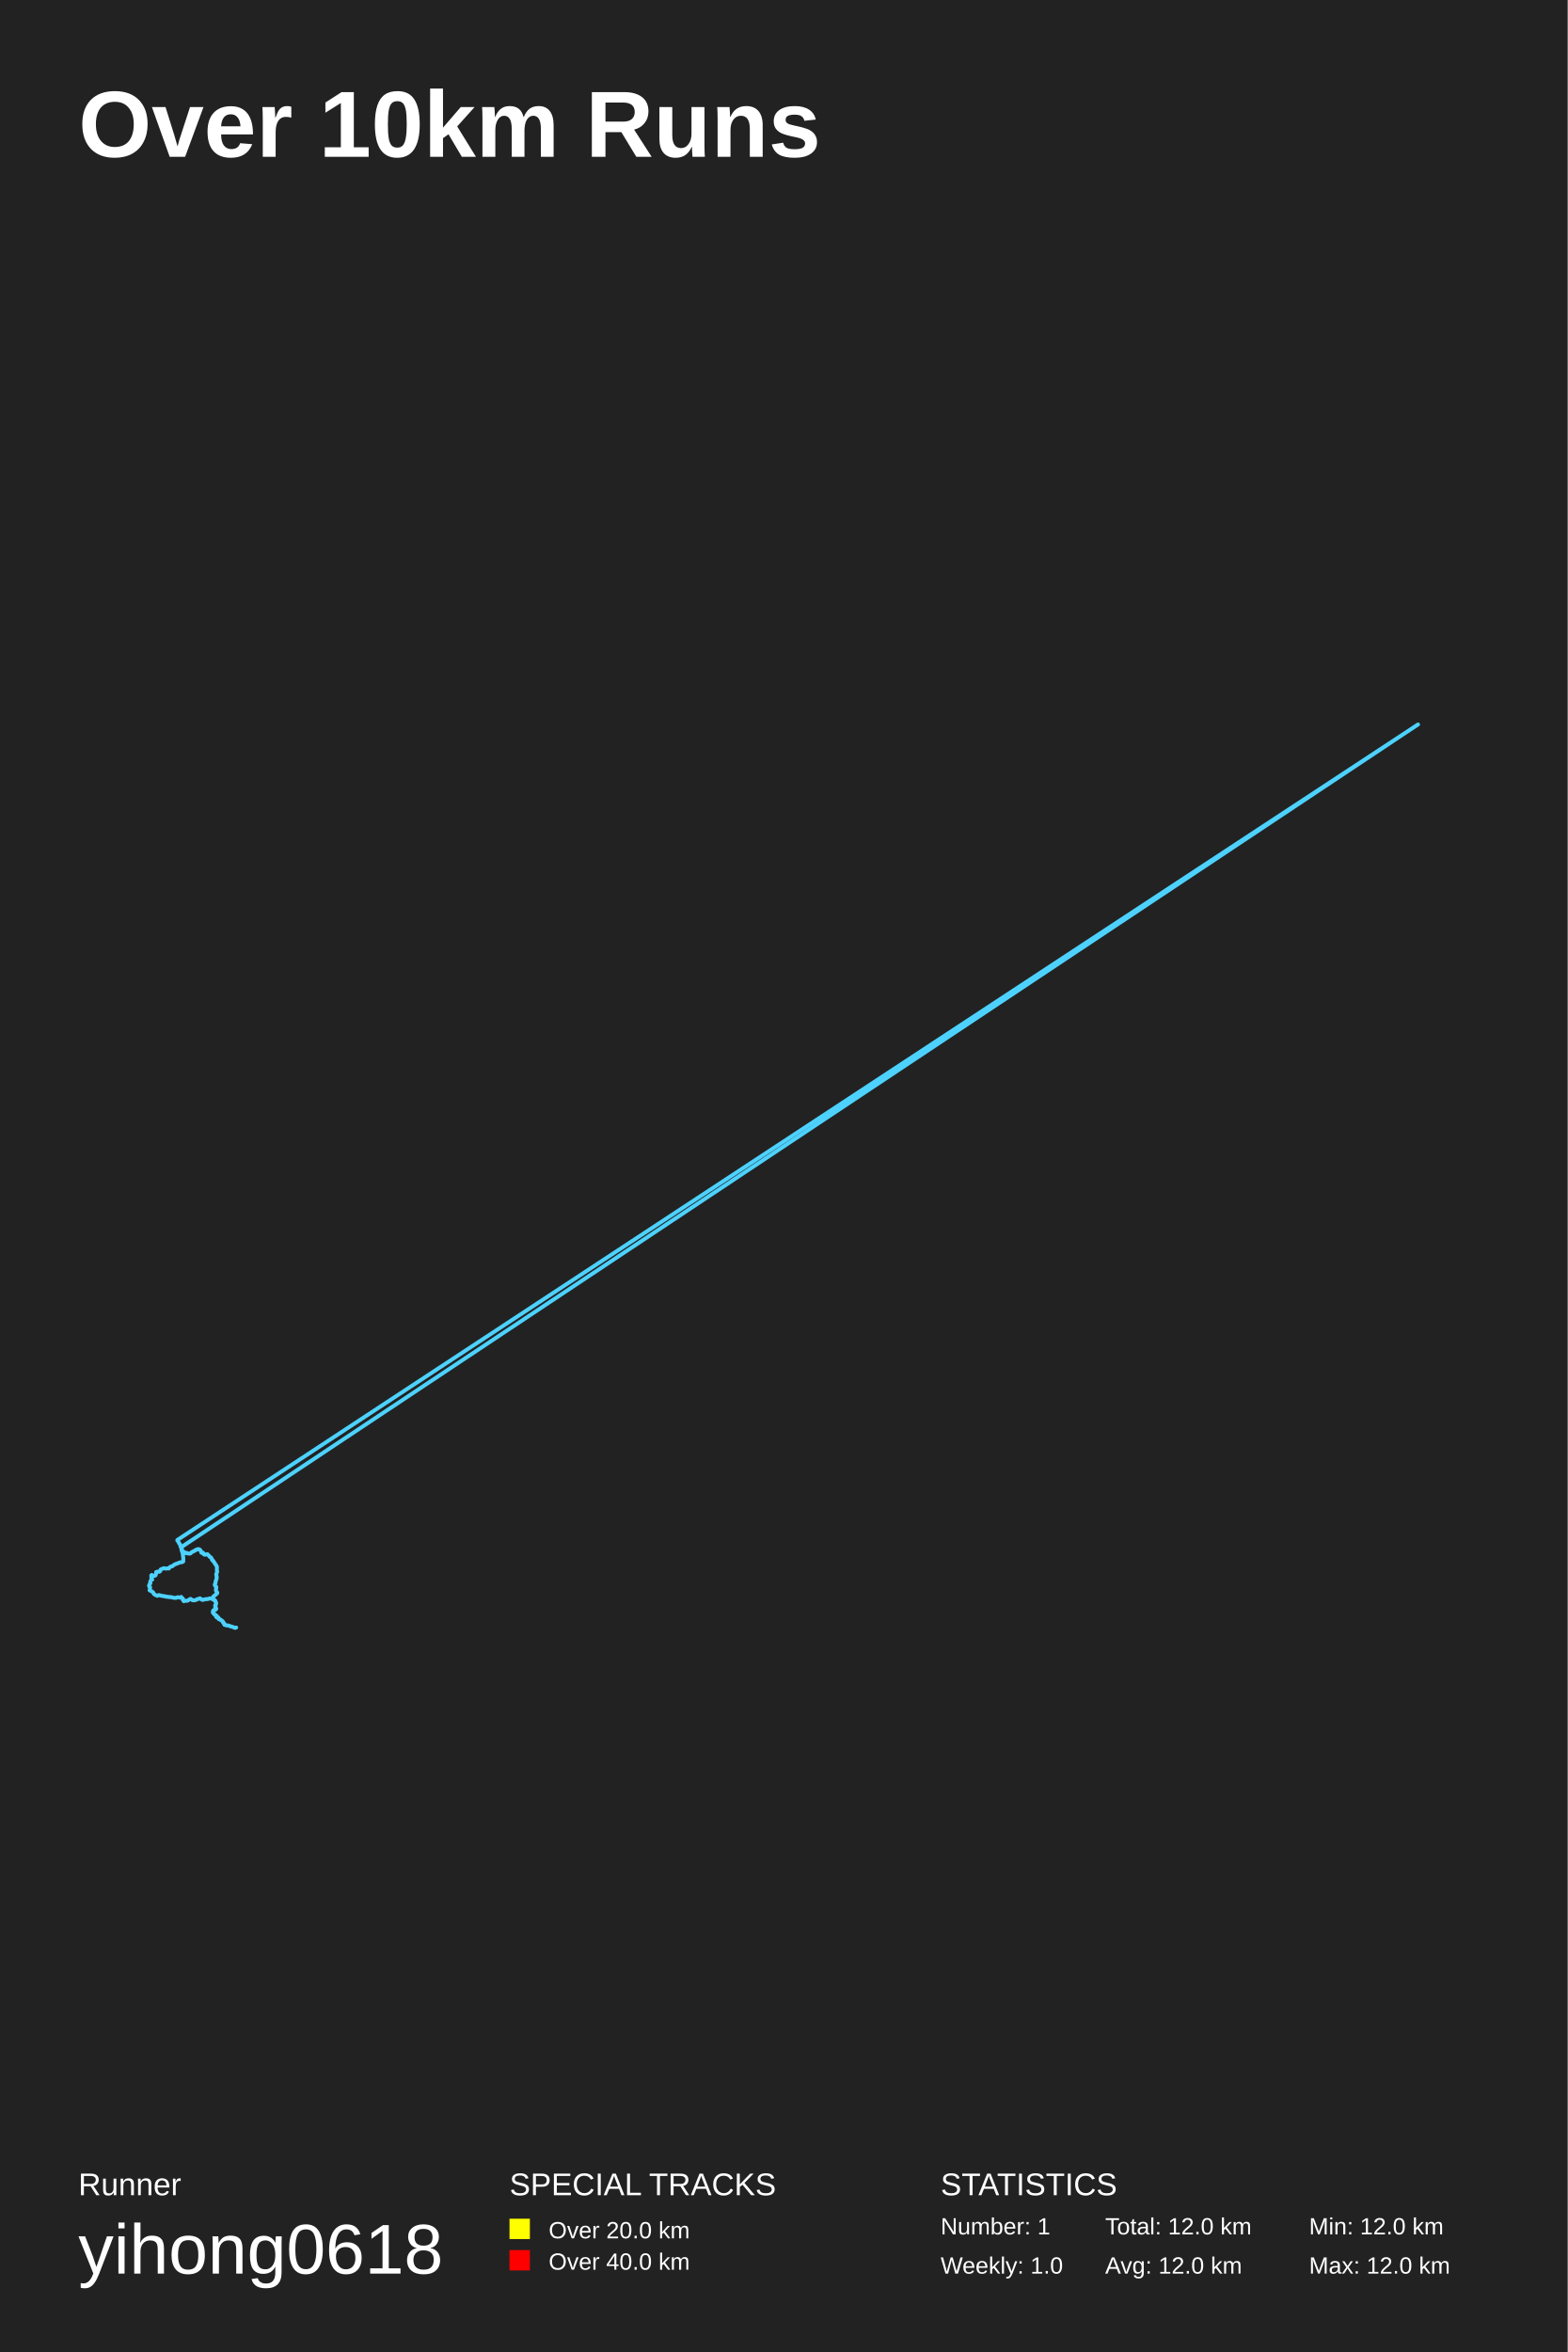
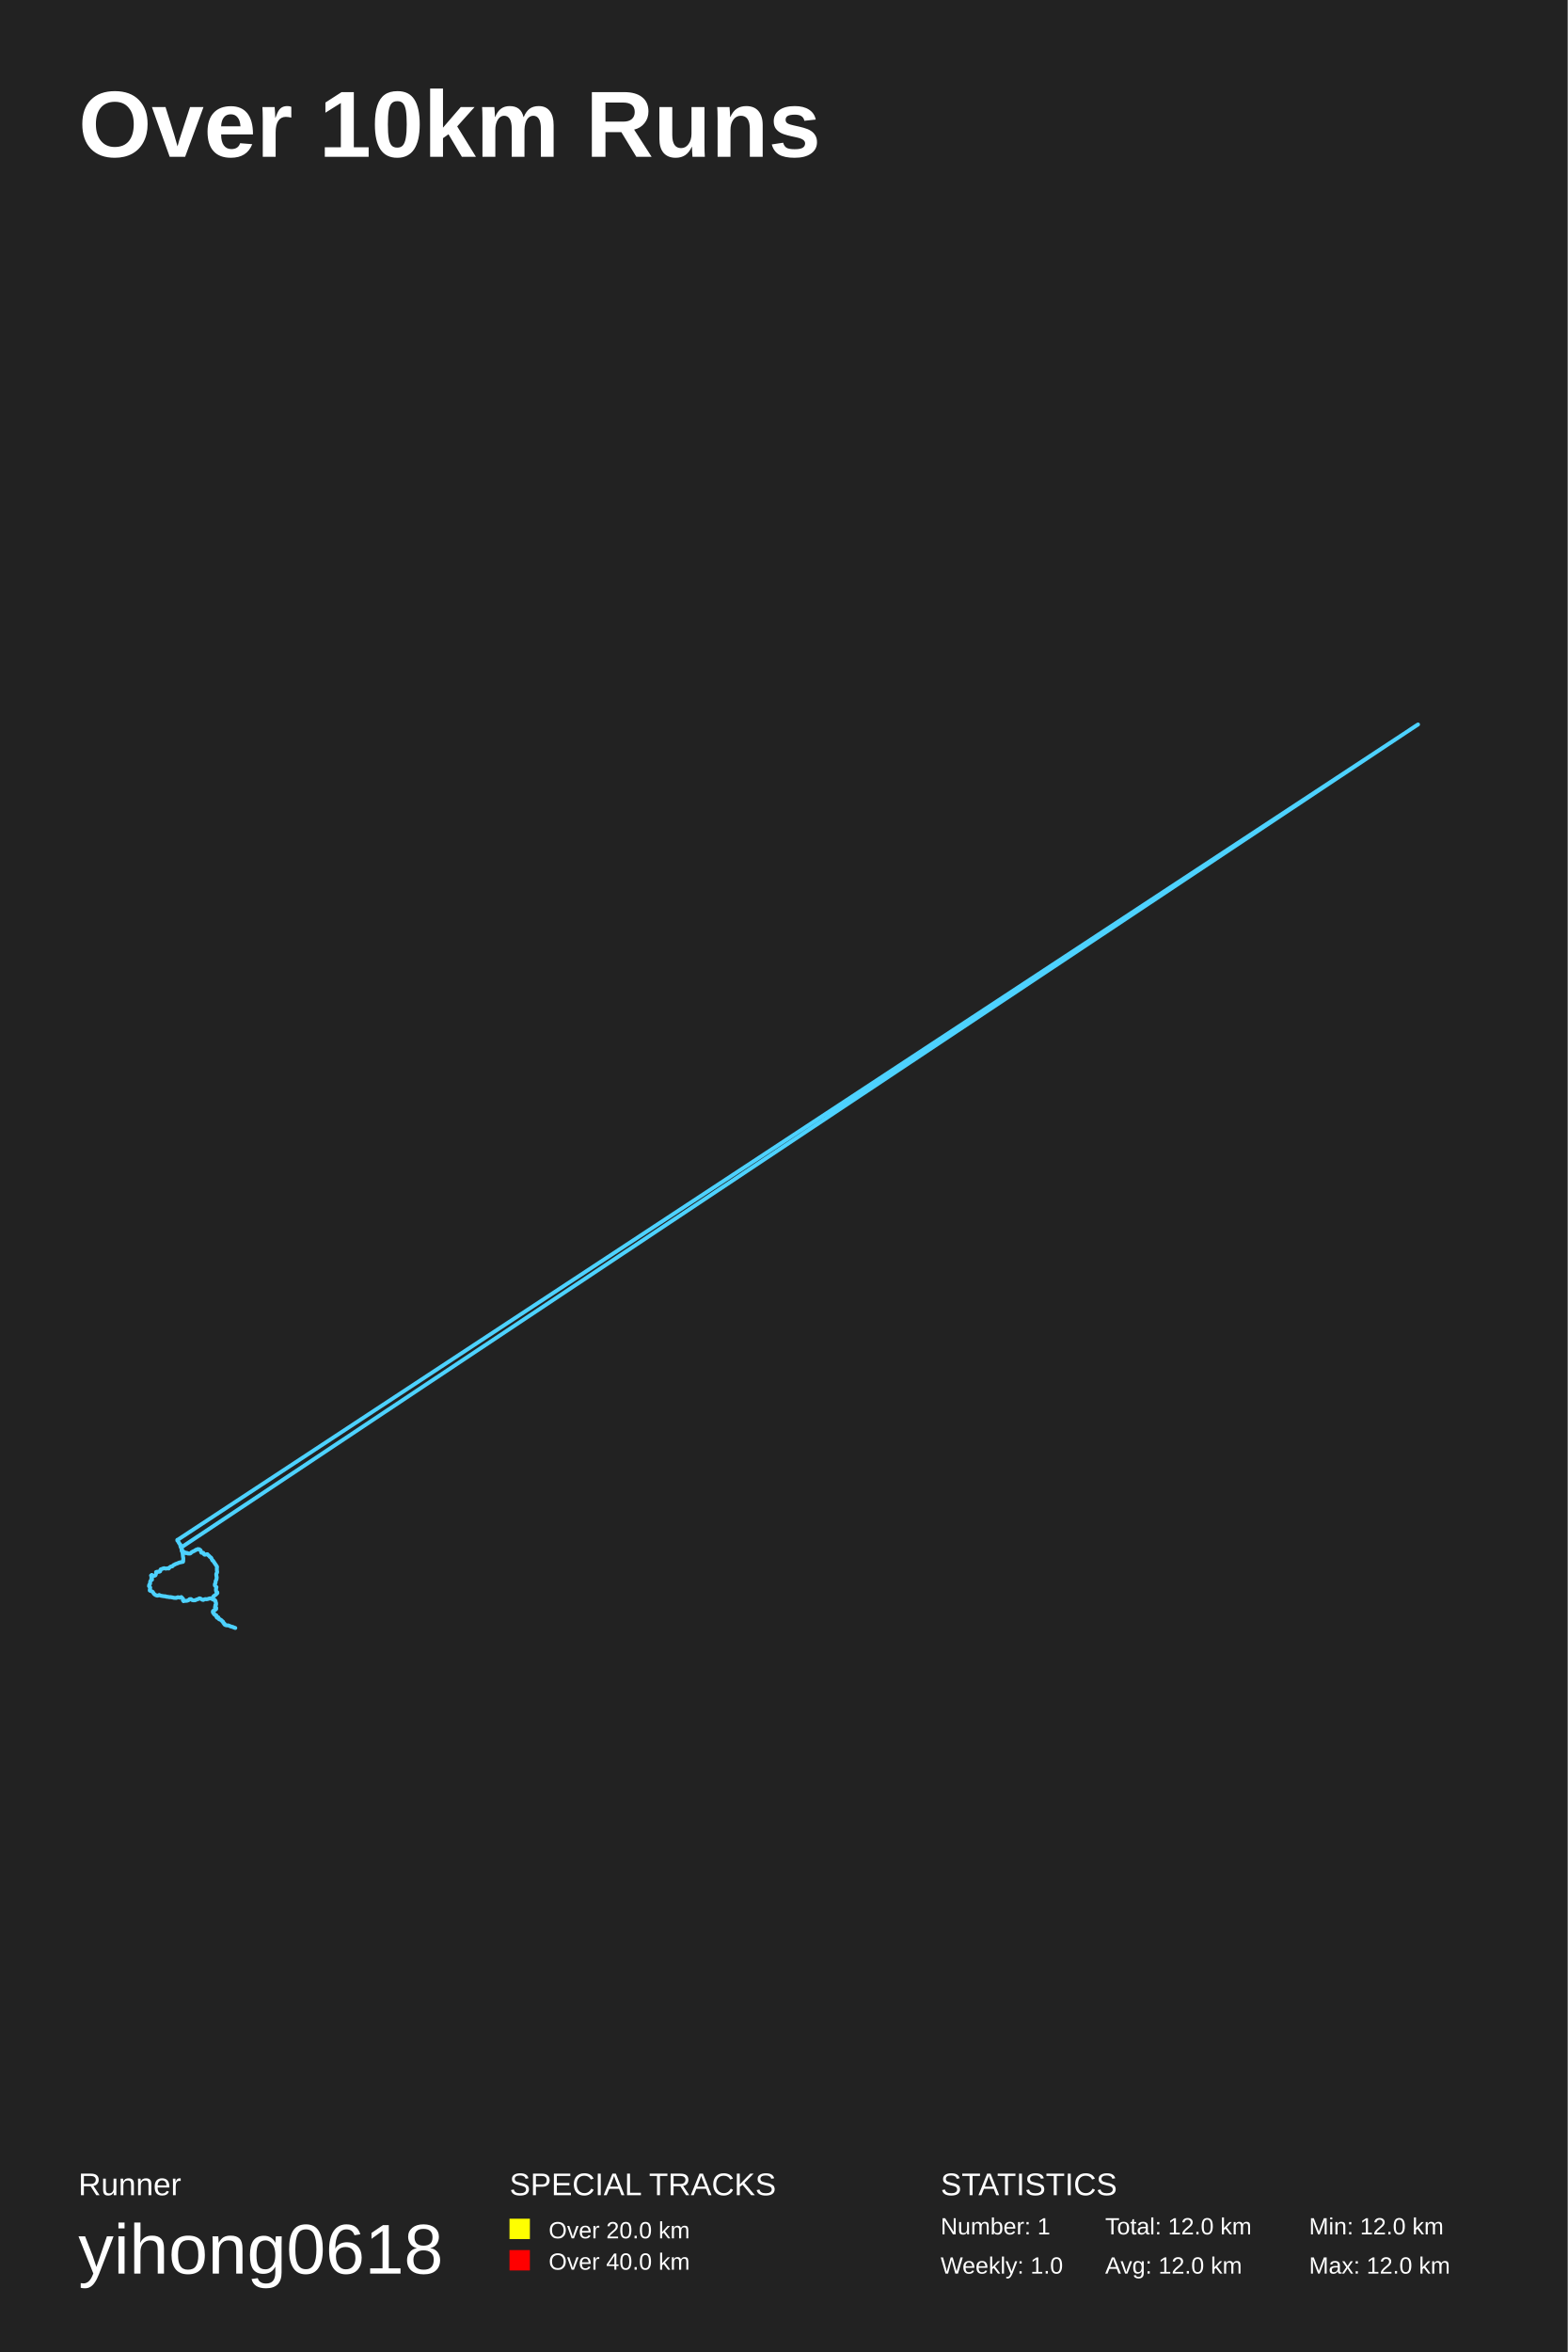
<svg xmlns="http://www.w3.org/2000/svg" baseProfile="full" height="300mm" version="1.1" viewBox="0,0,200,300" width="200mm">
  <defs />
  <rect fill="#222222" height="300" width="200" x="0" y="0" />
  <text fill="#FFFFFF" style="font-size:12px; font-family:Arial; font-weight:bold;" x="10" y="20">Over 10km Runs</text>
  <text fill="#FFFFFF" style="font-size:4px; font-family:Arial" x="10" y="280">Runner</text>
  <text fill="#FFFFFF" style="font-size:9px; font-family:Arial" x="10" y="290">yihong0618</text>
  <text fill="#FFFFFF" style="font-size:4px; font-family:Arial" x="65" y="280">SPECIAL TRACKS</text>
  <rect fill="yellow" height="2.6" width="2.6" x="65" y="283" />
  <text fill="#FFFFFF" style="font-size:3px; font-family:Arial" x="70" y="285.5">Over 20.0 km</text>
  <rect fill="red" height="2.6" width="2.6" x="65" y="287" />
  <text fill="#FFFFFF" style="font-size:3px; font-family:Arial" x="70" y="289.5">Over 40.0 km</text>
  <text fill="#FFFFFF" style="font-size:4px; font-family:Arial" x="120" y="280">STATISTICS</text>
  <text fill="#FFFFFF" style="font-size:3px; font-family:Arial" x="120" y="285">Number: 1</text>
  <text fill="#FFFFFF" style="font-size:3px; font-family:Arial" x="120" y="290">Weekly: 1.0</text>
  <text fill="#FFFFFF" style="font-size:3px; font-family:Arial" x="141" y="285">Total: 12.0 km</text>
  <text fill="#FFFFFF" style="font-size:3px; font-family:Arial" x="141" y="290">Avg: 12.0 km</text>
  <text fill="#FFFFFF" style="font-size:3px; font-family:Arial" x="167" y="285">Min: 12.0 km</text>
  <text fill="#FFFFFF" style="font-size:3px; font-family:Arial" x="167" y="290">Max: 12.0 km</text>
-   <polyline fill="none" opacity="1" points="28.64,207.251 28.573,207.088 28.526,207.035 28.421,206.888 28.369,206.803 28.264,206.677 28.222,206.656 28.112,206.614 28.022,206.55 27.899,206.514 27.856,206.408 27.846,206.298 27.718,206.334 27.595,206.261 27.623,206.087 27.533,206.034 27.419,205.997 27.329,205.897 27.257,205.797 27.157,205.697 27.153,205.55 27.234,205.381 27.395,205.36 27.533,205.265 27.557,205.123 27.466,205.055 27.471,204.918 27.443,204.765 27.533,204.649 27.557,204.507 27.547,204.37 27.481,204.259 27.428,204.122 27.324,204.038 27.229,204.038 27.229,204.038 27.243,204.043 27.214,204.043 27.229,204.043 27.219,204.043 27.21,204.048 27.214,204.043 27.214,204.048 27.134,203.88 27.157,203.78 27.186,203.68 27.257,203.601 27.338,203.543 27.414,203.474 27.533,203.39 27.637,203.279 27.713,203.216 27.718,203.121 27.637,203.037 27.571,202.942 27.533,202.795 27.566,202.705 27.571,202.605 27.604,202.468 27.566,202.363 27.481,202.315 27.443,202.258 27.395,202.131 27.457,201.968 27.509,201.868 27.504,201.731 27.542,201.589 27.609,201.473 27.618,201.33 27.656,201.215 27.618,201.109 27.633,201.004 27.595,200.914 27.585,200.777 27.652,200.619 27.699,200.509 27.694,200.393 27.661,200.266 27.675,200.124 27.671,199.977 27.671,199.813 27.181,199.055 27.119,199.05 27.062,198.992 27.039,198.902 27.015,198.828 26.996,198.802 26.967,198.718 26.906,198.649 26.83,198.623 26.763,198.586 26.725,198.517 26.673,198.449 26.545,198.349 26.483,198.254 26.416,198.238 26.326,198.275 26.226,198.286 26.127,198.307 26.022,198.265 25.989,198.165 25.951,198.091 25.87,198.043 25.746,198.08 25.699,198.028 25.708,198.001 25.732,198.006 25.723,197.996 25.699,198.022 25.666,198.022 25.699,198.022 25.689,198.028 25.68,198.017 25.699,197.996 25.685,197.97 25.623,197.859 25.609,197.801 25.566,197.717 25.547,197.696 25.485,197.664 25.423,197.617 25.343,197.622 25.29,197.585 25.257,197.601 25.233,197.596 25.143,197.632 25.086,197.675 25.029,197.664 24.982,197.701 24.906,197.743 24.834,197.801 24.782,197.833 24.734,197.843 24.663,197.875 24.601,197.917 24.511,197.959 24.416,198.001 24.345,198.107 24.25,198.159 24.145,198.159 24.084,198.159 23.989,198.149 23.951,198.138 23.965,198.122 23.993,198.138 23.97,198.133 23.913,198.128 23.851,198.075 23.794,198.07 23.723,198.122 23.67,198.043 23.575,198.08 23.494,198.012 23.437,197.922 23.366,197.901 23.357,197.88 23.342,197.864 23.271,197.79 23.2,197.764 23.195,197.769 23.19,197.754 23.167,197.717 23.195,197.622 23.2,197.564 23.133,197.506 23.114,197.443 23.086,197.374 23.053,197.311 23.024,197.211 23.005,197.127 22.958,196.969 22.891,196.89 22.839,196.837 22.81,196.779 22.772,196.674 22.711,196.584 22.682,196.505 22.668,196.489 22.625,196.489 22.644,196.495 22.644,196.495 22.63,196.489 22.644,196.495 22.649,196.489 22.687,196.426 22.692,196.41 22.658,196.437 22.639,196.426 22.625,196.431 22.62,196.442 22.625,196.437 22.625,196.431 22.63,196.426 22.635,196.421 22.639,196.416 180.91,92.407 180.815,92.465 180.815,92.465 180.815,92.465 180.815,92.465 180.724,92.523 23.091,197.369 23.119,197.495 23.181,197.564 23.171,197.675 23.186,197.79 23.209,197.885 23.281,197.98 23.304,198.107 23.314,198.238 23.333,198.407 23.366,198.554 23.376,198.686 23.39,198.812 23.38,198.97 23.38,199.097 23.371,199.176 23.209,199.26 23.048,199.271 22.929,199.297 22.801,199.345 22.658,199.413 22.53,199.455 22.402,199.492 22.321,199.545 22.216,199.587 22.107,199.655 22.079,199.708 22.05,199.724 22.05,199.729 21.998,199.766 21.917,199.798 21.813,199.803 21.727,199.861 21.637,199.908 21.608,199.961 21.547,200.061 21.437,200.056 21.361,200.04 21.238,200.066 21.133,200.087 21.043,200.05 20.953,200.024 20.843,200.045 20.791,200.061 20.725,200.098 20.625,200.135 20.53,200.161 20.473,200.229 20.43,200.314 20.44,200.393 20.397,200.44 20.349,200.461 20.311,200.472 20.226,200.493 20.131,200.472 20.031,200.477 19.922,200.514 19.922,200.54 19.936,200.619 19.926,200.688 19.898,200.735 19.888,200.767 19.874,200.825 19.855,200.909 19.76,200.988 19.656,200.978 19.589,201.004 19.508,201.062 19.428,201.051 19.413,201.009 19.366,201.009 19.337,200.972 19.328,200.946 19.375,200.898 19.361,200.883 19.333,200.925 19.299,200.951 19.318,201.057 19.299,201.23 19.366,201.362 19.418,201.483 19.299,201.525 19.2,201.652 19.152,201.82 19.19,201.941 19.062,202.11 19.01,202.263 19.062,202.405 19.157,202.474 19.124,202.558 19.133,202.668 19.081,202.842 19.19,202.9 19.304,202.963 19.418,203.011 19.556,203.137 19.608,203.285 19.755,203.401 19.941,203.495 20.097,203.548 20.259,203.448 20.421,203.495 20.582,203.538 20.772,203.574 20.962,203.601 21.048,203.601 21.166,203.659 21.309,203.664 21.442,203.674 21.575,203.711 21.732,203.706 21.879,203.727 22.003,203.759 22.14,203.796 22.292,203.806 22.463,203.811 22.62,203.743 22.73,203.722 22.872,203.775 23.024,203.769 23.119,203.685 23.181,203.806 23.328,203.901 23.319,204.059 23.404,204.159 23.452,204.238 23.632,204.17 23.808,204.185 23.989,204.143 24.141,204.017 24.316,203.938 24.454,204.043 24.597,204.122 24.839,204.122 24.953,204.075 25.086,204.033 25.238,203.959 25.395,203.912 25.504,203.869 25.632,203.948 25.765,204.054 25.898,204.064 26.017,204.033 26.141,203.985 26.312,203.964 26.464,203.975 26.602,203.927 26.706,203.896 26.815,203.869 26.982,203.917 27.129,203.969 27.195,203.985 27.343,204.038 27.457,204.154 27.485,204.317 27.58,204.438 27.566,204.596 27.504,204.744 27.49,204.918 27.533,205.06 27.595,205.197 27.495,205.323 27.348,205.36 27.238,205.497 27.205,205.639 27.295,205.781 27.381,205.945 27.538,206.013 27.656,206.124 27.637,206.266 27.804,206.298 27.899,206.392 28.008,206.519 28.169,206.608 28.302,206.714 28.431,206.819 28.497,206.972 28.616,207.077 28.697,207.235 28.868,207.325 29.044,207.319 29.215,207.356 29.367,207.435 29.538,207.467 29.68,207.525 29.842,207.572 29.984,207.646 30.132,207.593" stroke="#4DD2FF" stroke-dasharray="none" stroke-linecap="round" stroke-linejoin="round" stroke-width="0.5" />
+   <polyline fill="none" opacity="1" points="28.635,207.204 28.569,207.067 28.497,207.019 28.431,206.856 28.336,206.787 28.25,206.666 28.203,206.629 28.089,206.593 27.989,206.55 27.884,206.477 27.87,206.382 27.799,206.308 27.68,206.334 27.604,206.208 27.609,206.055 27.504,206.029 27.395,205.982 27.31,205.876 27.234,205.776 27.157,205.66 27.162,205.518 27.3,205.381 27.428,205.36 27.557,205.218 27.547,205.097 27.428,205.007 27.471,204.881 27.476,204.733 27.542,204.612 27.566,204.475 27.514,204.359 27.495,204.222 27.39,204.101 27.276,204.027 27.229,204.038 27.253,204.038 27.234,204.043 27.219,204.043 27.229,204.038 27.219,204.043 27.214,204.048 27.214,204.043 27.157,203.996 27.134,203.854 27.153,203.759 27.205,203.659 27.272,203.585 27.338,203.538 27.447,203.459 27.557,203.369 27.666,203.264 27.728,203.19 27.718,203.095 27.599,203.016 27.566,202.911 27.547,202.779 27.566,202.674 27.571,202.574 27.614,202.437 27.519,202.347 27.481,202.305 27.414,202.231 27.409,202.057 27.471,201.952 27.504,201.831 27.504,201.689 27.566,201.546 27.623,201.436 27.628,201.304 27.656,201.188 27.618,201.083 27.609,200.972 27.595,200.888 27.59,200.746 27.675,200.614 27.704,200.488 27.671,200.361 27.671,200.229 27.661,200.087 27.69,199.877 27.671,199.808 27.172,199.06 27.091,199.034 27.072,198.97 27.015,198.876 27.001,198.839 26.986,198.776 26.944,198.707 26.882,198.639 26.815,198.612 26.763,198.57 26.706,198.491 26.635,198.423 26.526,198.333 26.464,198.244 26.402,198.244 26.293,198.27 26.203,198.291 26.098,198.301 26.017,198.244 25.979,198.143 25.932,198.064 25.832,198.049 25.727,198.064 25.708,198.017 25.713,197.996 25.713,198.006 25.699,198.012 25.685,198.033 25.67,198.022 25.689,198.033 25.694,198.028 25.694,198.017 25.699,198.012 25.656,197.943 25.618,197.843 25.604,197.769 25.566,197.711 25.528,197.696 25.457,197.654 25.409,197.606 25.333,197.617 25.286,197.585 25.262,197.585 25.2,197.601 25.134,197.638 25.072,197.68 25.015,197.669 24.958,197.711 24.882,197.754 24.825,197.806 24.772,197.827 24.72,197.854 24.654,197.87 24.582,197.917 24.492,197.964 24.392,198.033 24.316,198.122 24.226,198.159 24.141,198.159 24.06,198.154 23.97,198.149 23.96,198.133 23.965,198.122 23.965,198.143 23.946,198.149 23.903,198.122 23.837,198.07 23.789,198.085 23.699,198.096 23.651,198.028 23.547,198.085 23.485,197.991 23.423,197.917 23.361,197.885 23.347,197.891 23.323,197.843 23.262,197.769 23.195,197.769 23.2,197.769 23.19,197.754 23.176,197.69 23.2,197.606 23.2,197.538 23.129,197.48 23.105,197.427 23.072,197.369 23.043,197.29 23.01,197.185 23.01,197.016 22.929,196.953 22.886,196.863 22.829,196.811 22.801,196.747 22.768,196.653 22.687,196.568 22.677,196.489 22.654,196.484 22.625,196.495 22.649,196.495 22.639,196.489 22.63,196.484 22.639,196.484 22.658,196.484 22.706,196.4 22.692,196.41 22.62,196.41 22.63,196.431 22.62,196.431 22.62,196.442 22.625,196.431 22.63,196.431 22.63,196.426 22.63,196.426 22.644,196.421 180.91,92.407 180.815,92.465 180.815,92.465 180.815,92.465 180.724,92.523 180.629,92.581 23.105,197.39 23.143,197.506 23.186,197.585 23.167,197.701 23.181,197.812 23.228,197.906 23.285,198.012 23.3,198.143 23.314,198.254 23.333,198.444 23.347,198.591 23.38,198.712 23.385,198.855 23.366,199.018 23.38,199.113 23.342,199.213 23.171,199.244 23.019,199.281 22.891,199.297 22.768,199.355 22.62,199.418 22.501,199.46 22.387,199.497 22.297,199.566 22.178,199.603 22.093,199.666 22.055,199.719 22.05,199.724 22.031,199.729 21.984,199.787 21.898,199.803 21.789,199.813 21.708,199.877 21.627,199.919 21.589,199.987 21.528,200.061 21.423,200.05 21.333,200.04 21.219,200.071 21.114,200.077 21.024,200.04 20.929,200.024 20.829,200.061 20.772,200.066 20.691,200.124 20.596,200.14 20.501,200.172 20.459,200.251 20.421,200.345 20.44,200.414 20.378,200.44 20.345,200.472 20.297,200.472 20.202,200.493 20.112,200.467 19.998,200.488 19.907,200.519 19.931,200.561 19.931,200.63 19.926,200.693 19.893,200.74 19.888,200.793 19.865,200.851 19.827,200.935 19.732,200.978 19.646,200.993 19.584,201.02 19.494,201.072 19.428,201.046 19.39,200.999 19.371,201.004 19.342,200.951 19.309,200.946 19.356,200.883 19.38,200.888 19.333,200.941 19.266,200.956 19.333,201.099 19.309,201.267 19.39,201.383 19.39,201.499 19.261,201.546 19.176,201.694 19.147,201.868 19.147,202.005 19.038,202.147 19.01,202.315 19.095,202.4 19.162,202.495 19.152,202.589 19.119,202.705 19.105,202.869 19.2,202.921 19.342,202.963 19.466,203.032 19.57,203.179 19.656,203.311 19.812,203.432 19.988,203.506 20.126,203.527 20.311,203.443 20.463,203.522 20.649,203.559 20.82,203.585 21.01,203.611 21.095,203.601 21.204,203.659 21.347,203.669 21.466,203.69 21.623,203.717 21.775,203.711 21.912,203.743 22.026,203.759 22.174,203.801 22.33,203.811 22.525,203.811 22.649,203.732 22.768,203.738 22.91,203.785 23.034,203.748 23.129,203.706 23.224,203.806 23.357,203.948 23.333,204.112 23.418,204.233 23.485,204.196 23.68,204.191 23.86,204.175 24.05,204.106 24.183,203.975 24.369,203.964 24.483,204.075 24.658,204.122 24.867,204.122 24.982,204.07 25.138,204.006 25.29,203.959 25.433,203.869 25.537,203.89 25.68,203.964 25.799,204.043 25.936,204.07 26.041,204.012 26.188,203.964 26.35,203.985 26.497,203.959 26.63,203.917 26.73,203.88 26.858,203.869 27.01,203.938 27.162,203.969 27.243,204.006 27.381,204.064 27.485,204.191 27.519,204.343 27.566,204.48 27.566,204.649 27.509,204.807 27.471,204.96 27.58,205.081 27.58,205.223 27.466,205.334 27.319,205.376 27.229,205.534 27.214,205.687 27.324,205.824 27.409,205.971 27.59,206.029 27.652,206.155 27.675,206.292 27.851,206.292 27.908,206.429 28.036,206.535 28.207,206.629 28.326,206.745 28.455,206.851 28.516,206.998 28.645,207.109 28.74,207.272 28.92,207.319 29.086,207.314 29.248,207.367 29.414,207.446 29.571,207.488 29.718,207.53 29.866,207.599 30.018,207.651" stroke="#4DD2FF" stroke-dasharray="none" stroke-linecap="round" stroke-linejoin="round" stroke-width="0.5" />
</svg>
